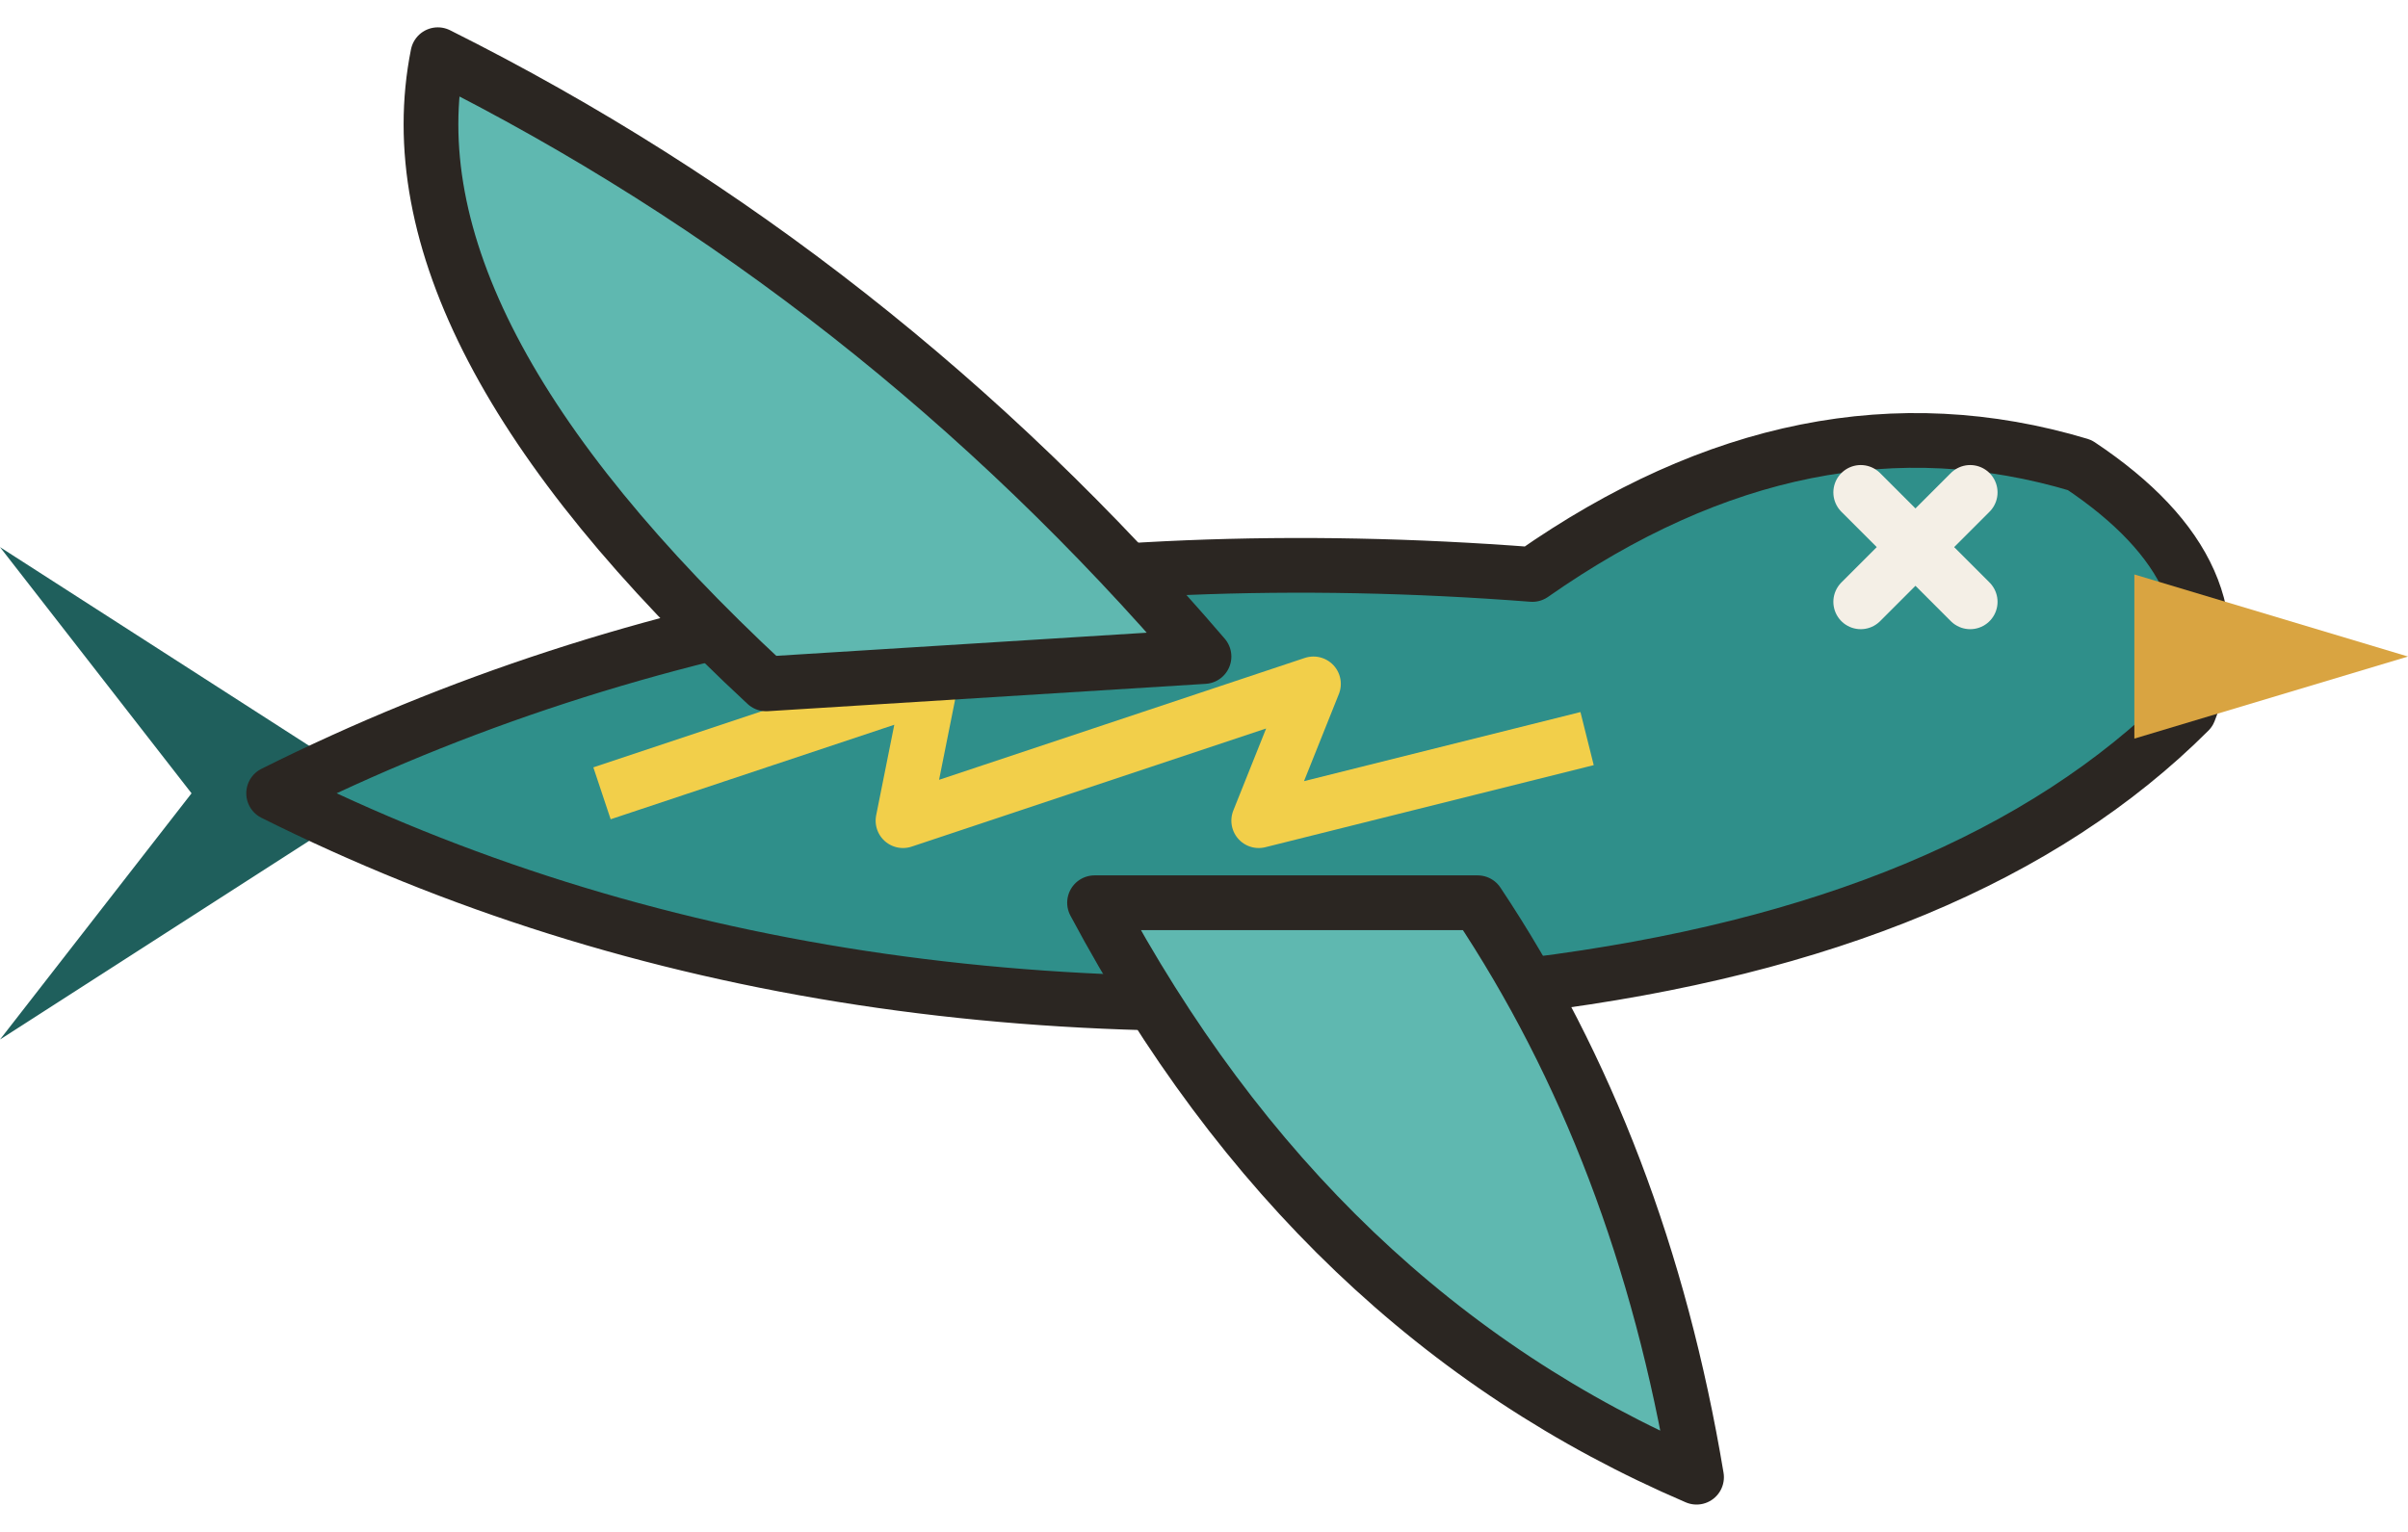
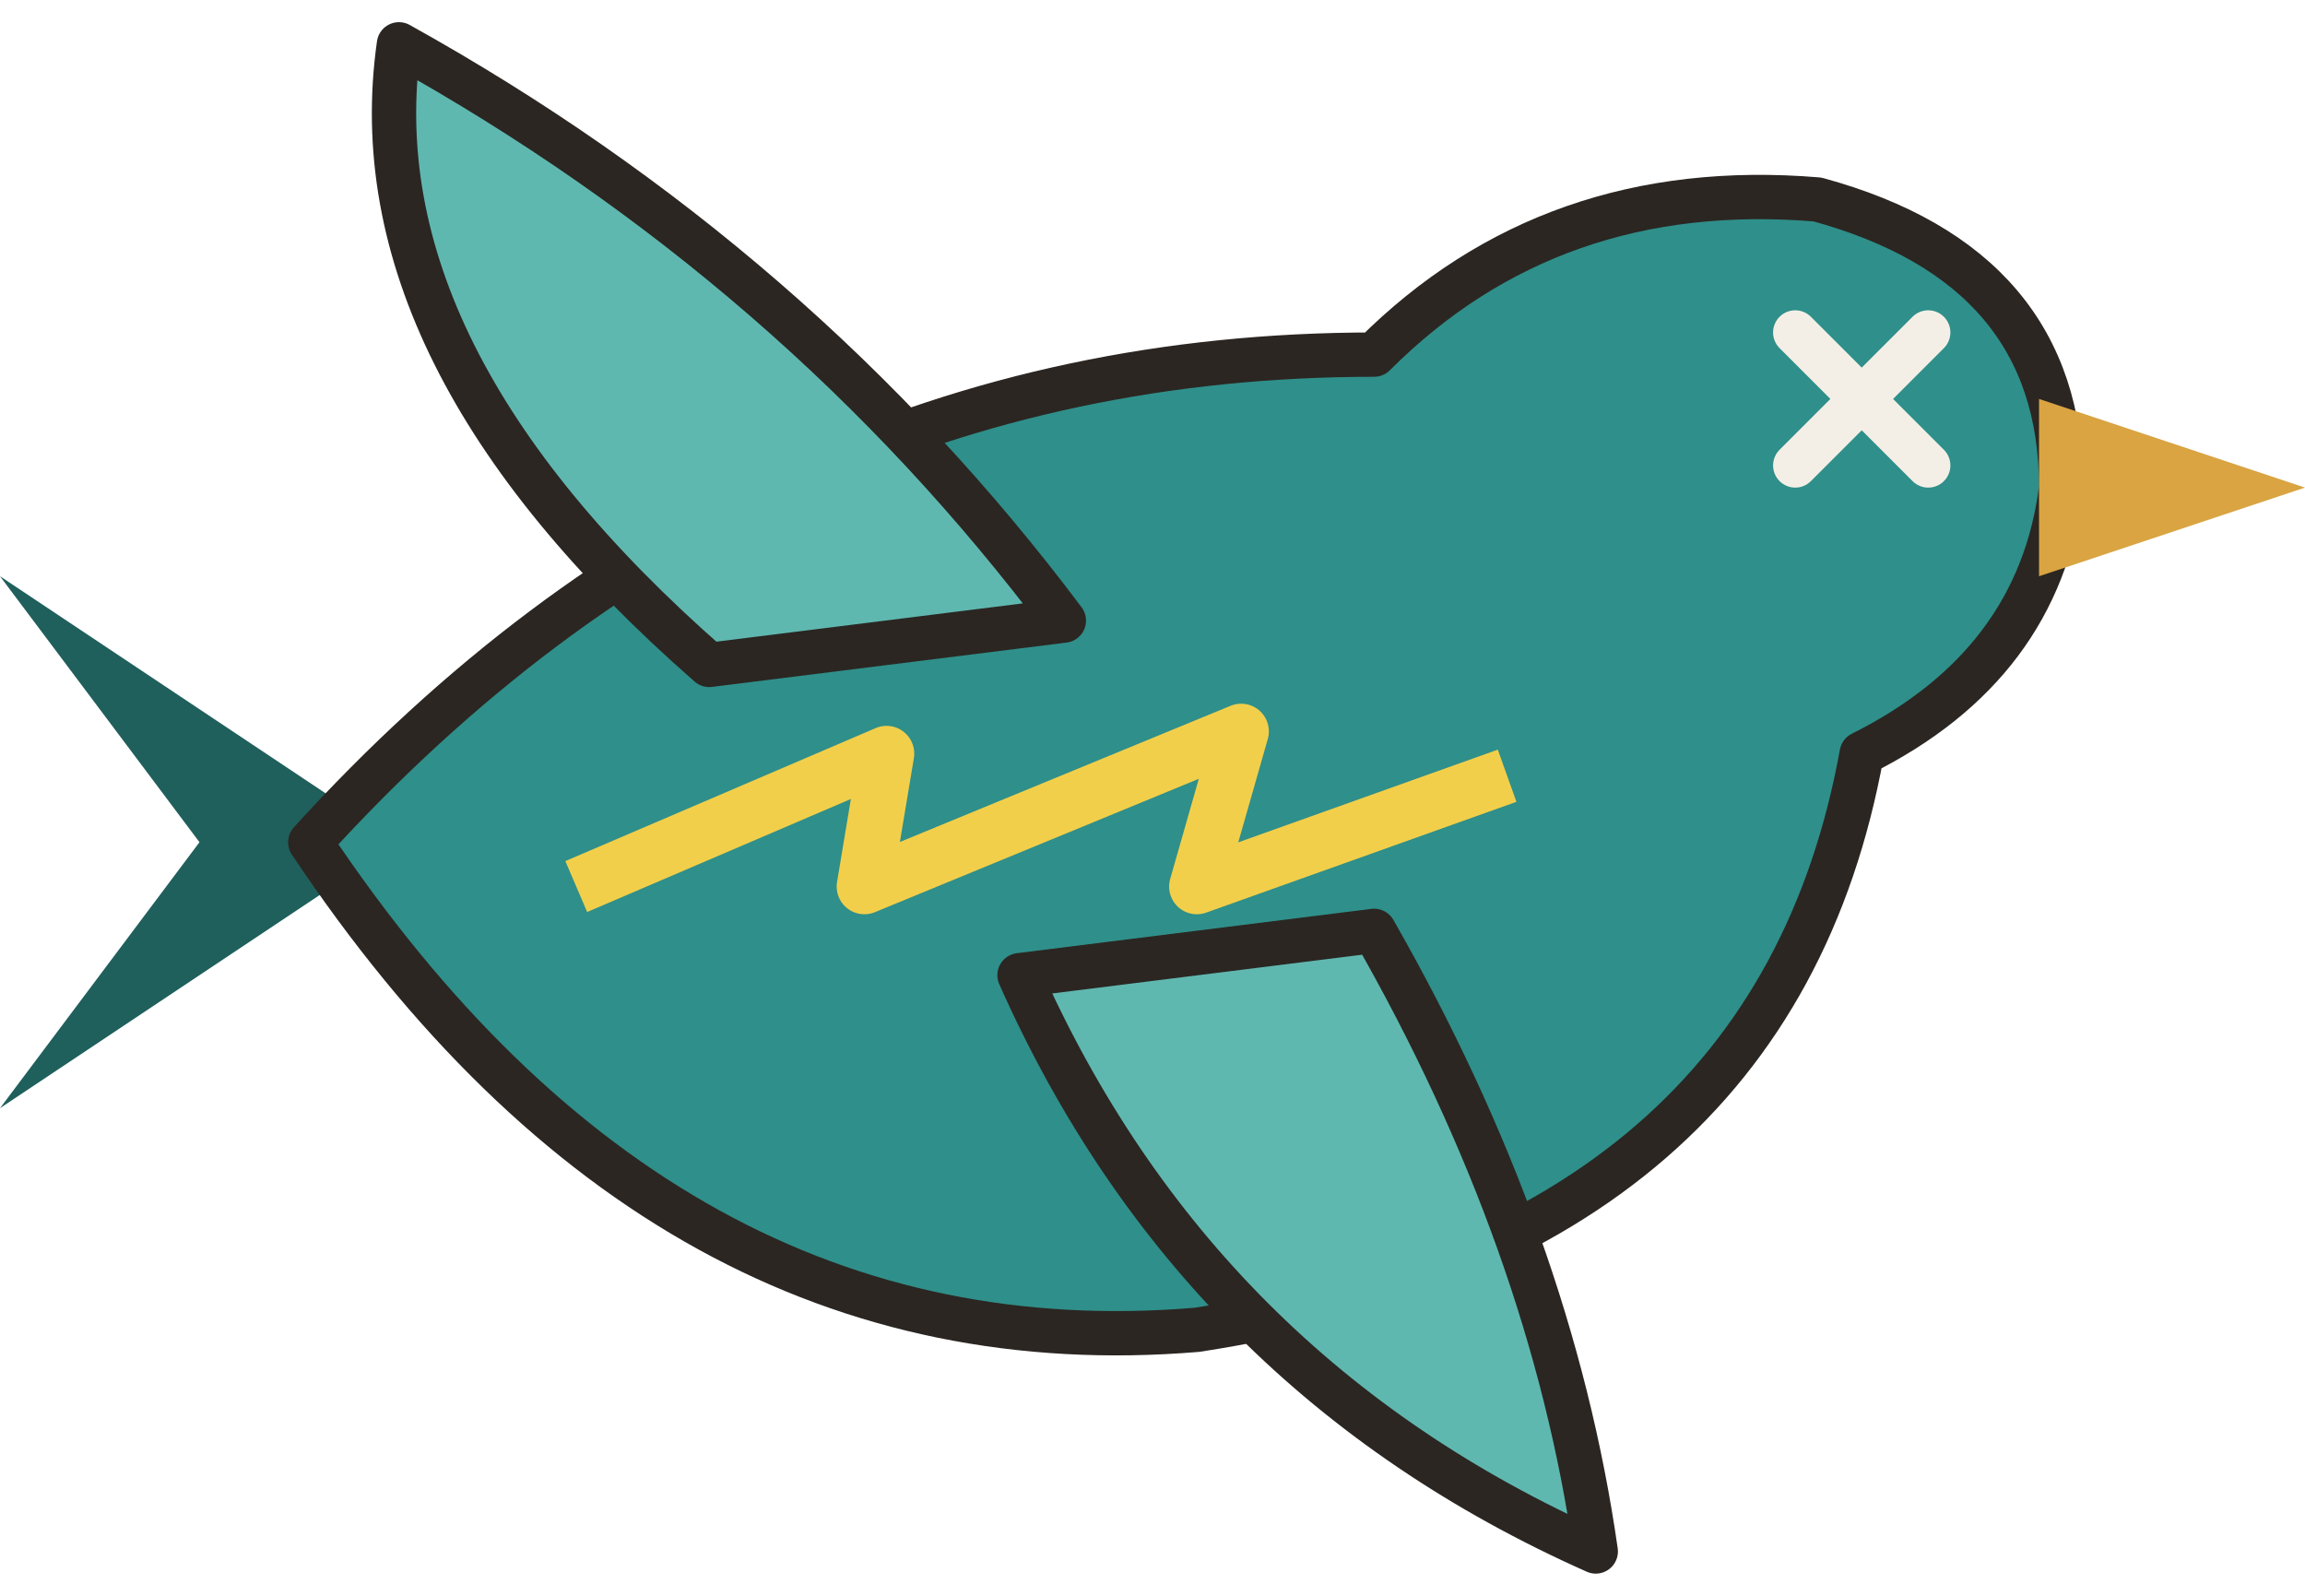
- <svg xmlns="http://www.w3.org/2000/svg" width="88" height="56" viewBox="0 0 88 56">
-   <path d="M14 29 L0 20 L7 29 L0 38 Z" fill="#1f5f5c" />
-   <path d="M10 29 Q30 19 56 21 Q66 14 76 17 Q82 21 80 26 Q72 34 56 36 Q30 39 10 29 Z" fill="#2f8f8a" stroke="#2b2622" stroke-width="2" stroke-linejoin="round" />
-   <path d="M78 21 L88 24 L78 27 Z" fill="#d9a441" />
-   <path d="M22 29 L34 25 L33 30 L48 25 L46 30 L58 27" stroke="#f2cf4a" stroke-width="2" fill="none" stroke-linejoin="round" />
-   <path d="M68 18 L72 22 M72 18 L68 22" stroke="#f4efe6" stroke-width="2" stroke-linecap="round" />
-   <path d="M28 25 Q14 12 16 2 Q32 10 44 24 Z" fill="#5fb8b0" stroke="#2b2622" stroke-width="2" stroke-linejoin="round" />
-   <path d="M40 33 Q48 48 62 54 Q60 42 54 33 Z" fill="#5fb8b0" stroke="#2b2622" stroke-width="2" stroke-linejoin="round" />
+ <svg xmlns="http://www.w3.org/2000/svg" width="104" height="72" viewBox="0 0 104 72">
+   <path d="M18 38 L0 26 L9 38 L0 50 Z" fill="#1f5f5c" />
+   <path d="M14 38 Q34 16 62 16 Q70 8 82 9 Q93 12 93 22 Q92 30 84 34 Q80 56 54 60 Q30 62 14 38 Z" fill="#2f8f8a" stroke="#2b2622" stroke-width="2" stroke-linejoin="round" />
+   <path d="M92 18 L104 22 L92 26 Z" fill="#d9a441" />
+   <path d="M26 40 L40 34 L39 40 L56 33 L54 40 L68 35" stroke="#f2cf4a" stroke-width="2.5" fill="none" stroke-linejoin="round" />
+   <path d="M81 15 L87 21 M87 15 L81 21" stroke="#f4efe6" stroke-width="2" stroke-linecap="round" />
+   <path d="M32 30 Q16 16 18 2 Q36 12 48 28 Z" fill="#5fb8b0" stroke="#2b2622" stroke-width="2" stroke-linejoin="round" />
+   <path d="M46 44 Q54 62 72 70 Q70 56 62 42 Z" fill="#5fb8b0" stroke="#2b2622" stroke-width="2" stroke-linejoin="round" />
</svg>
